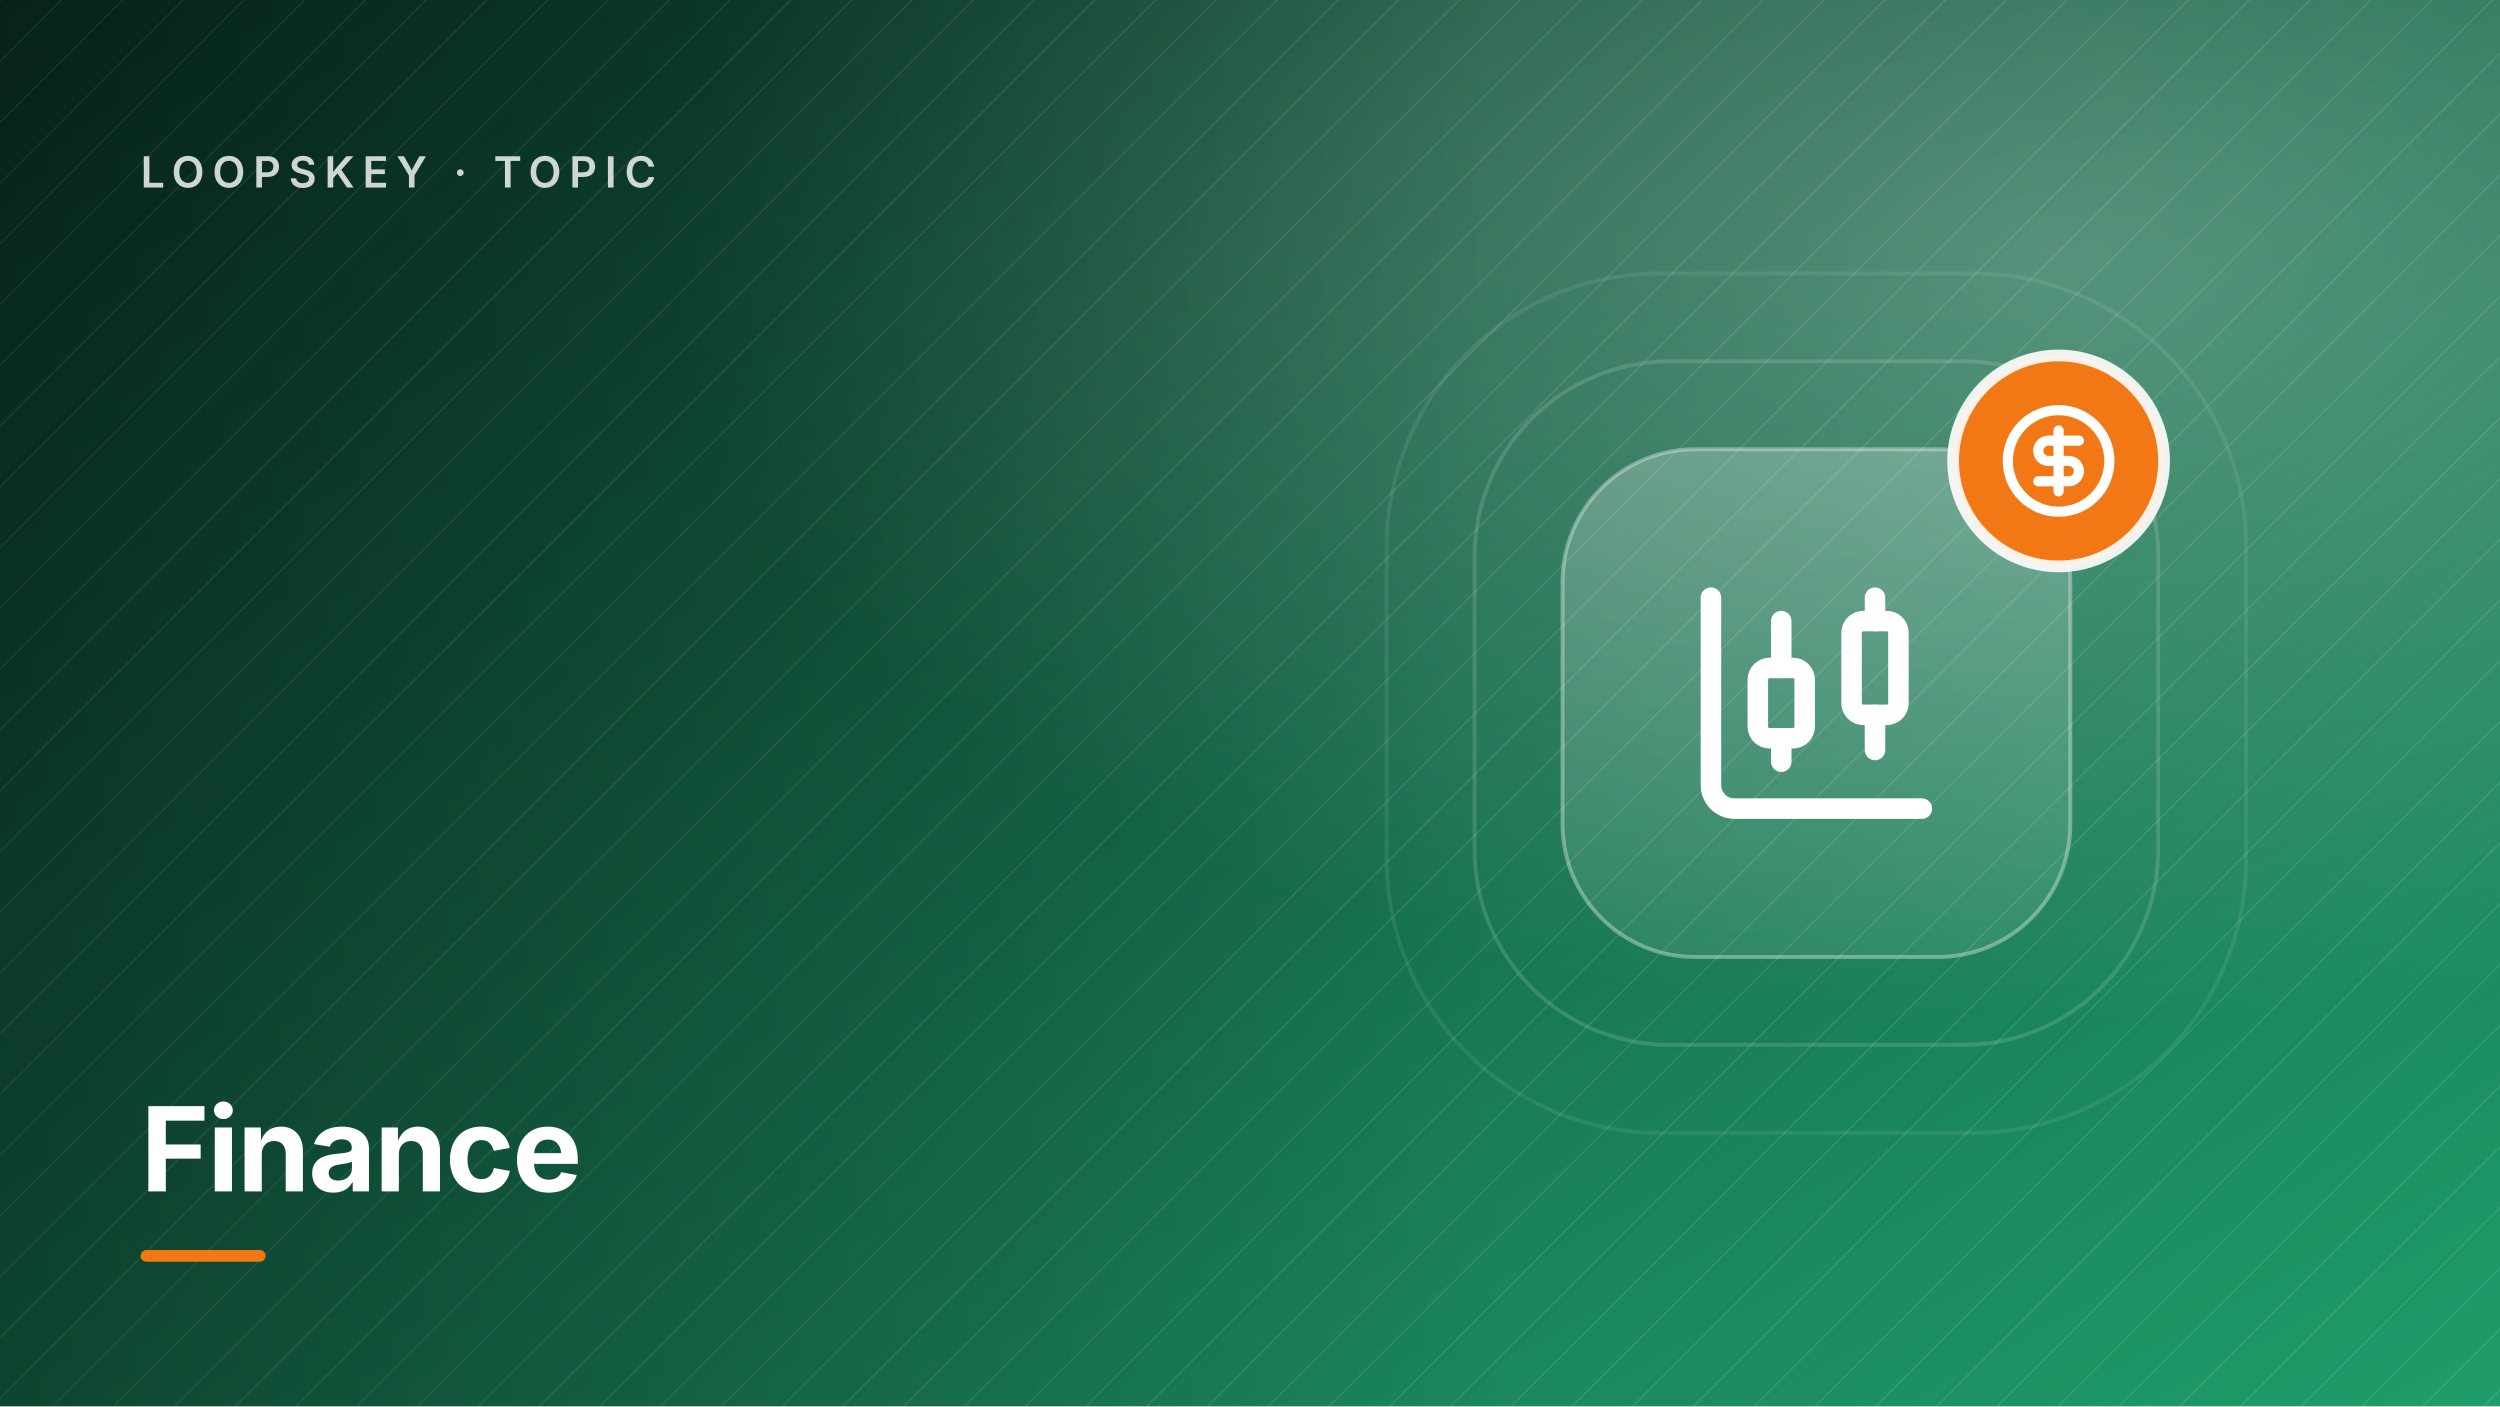
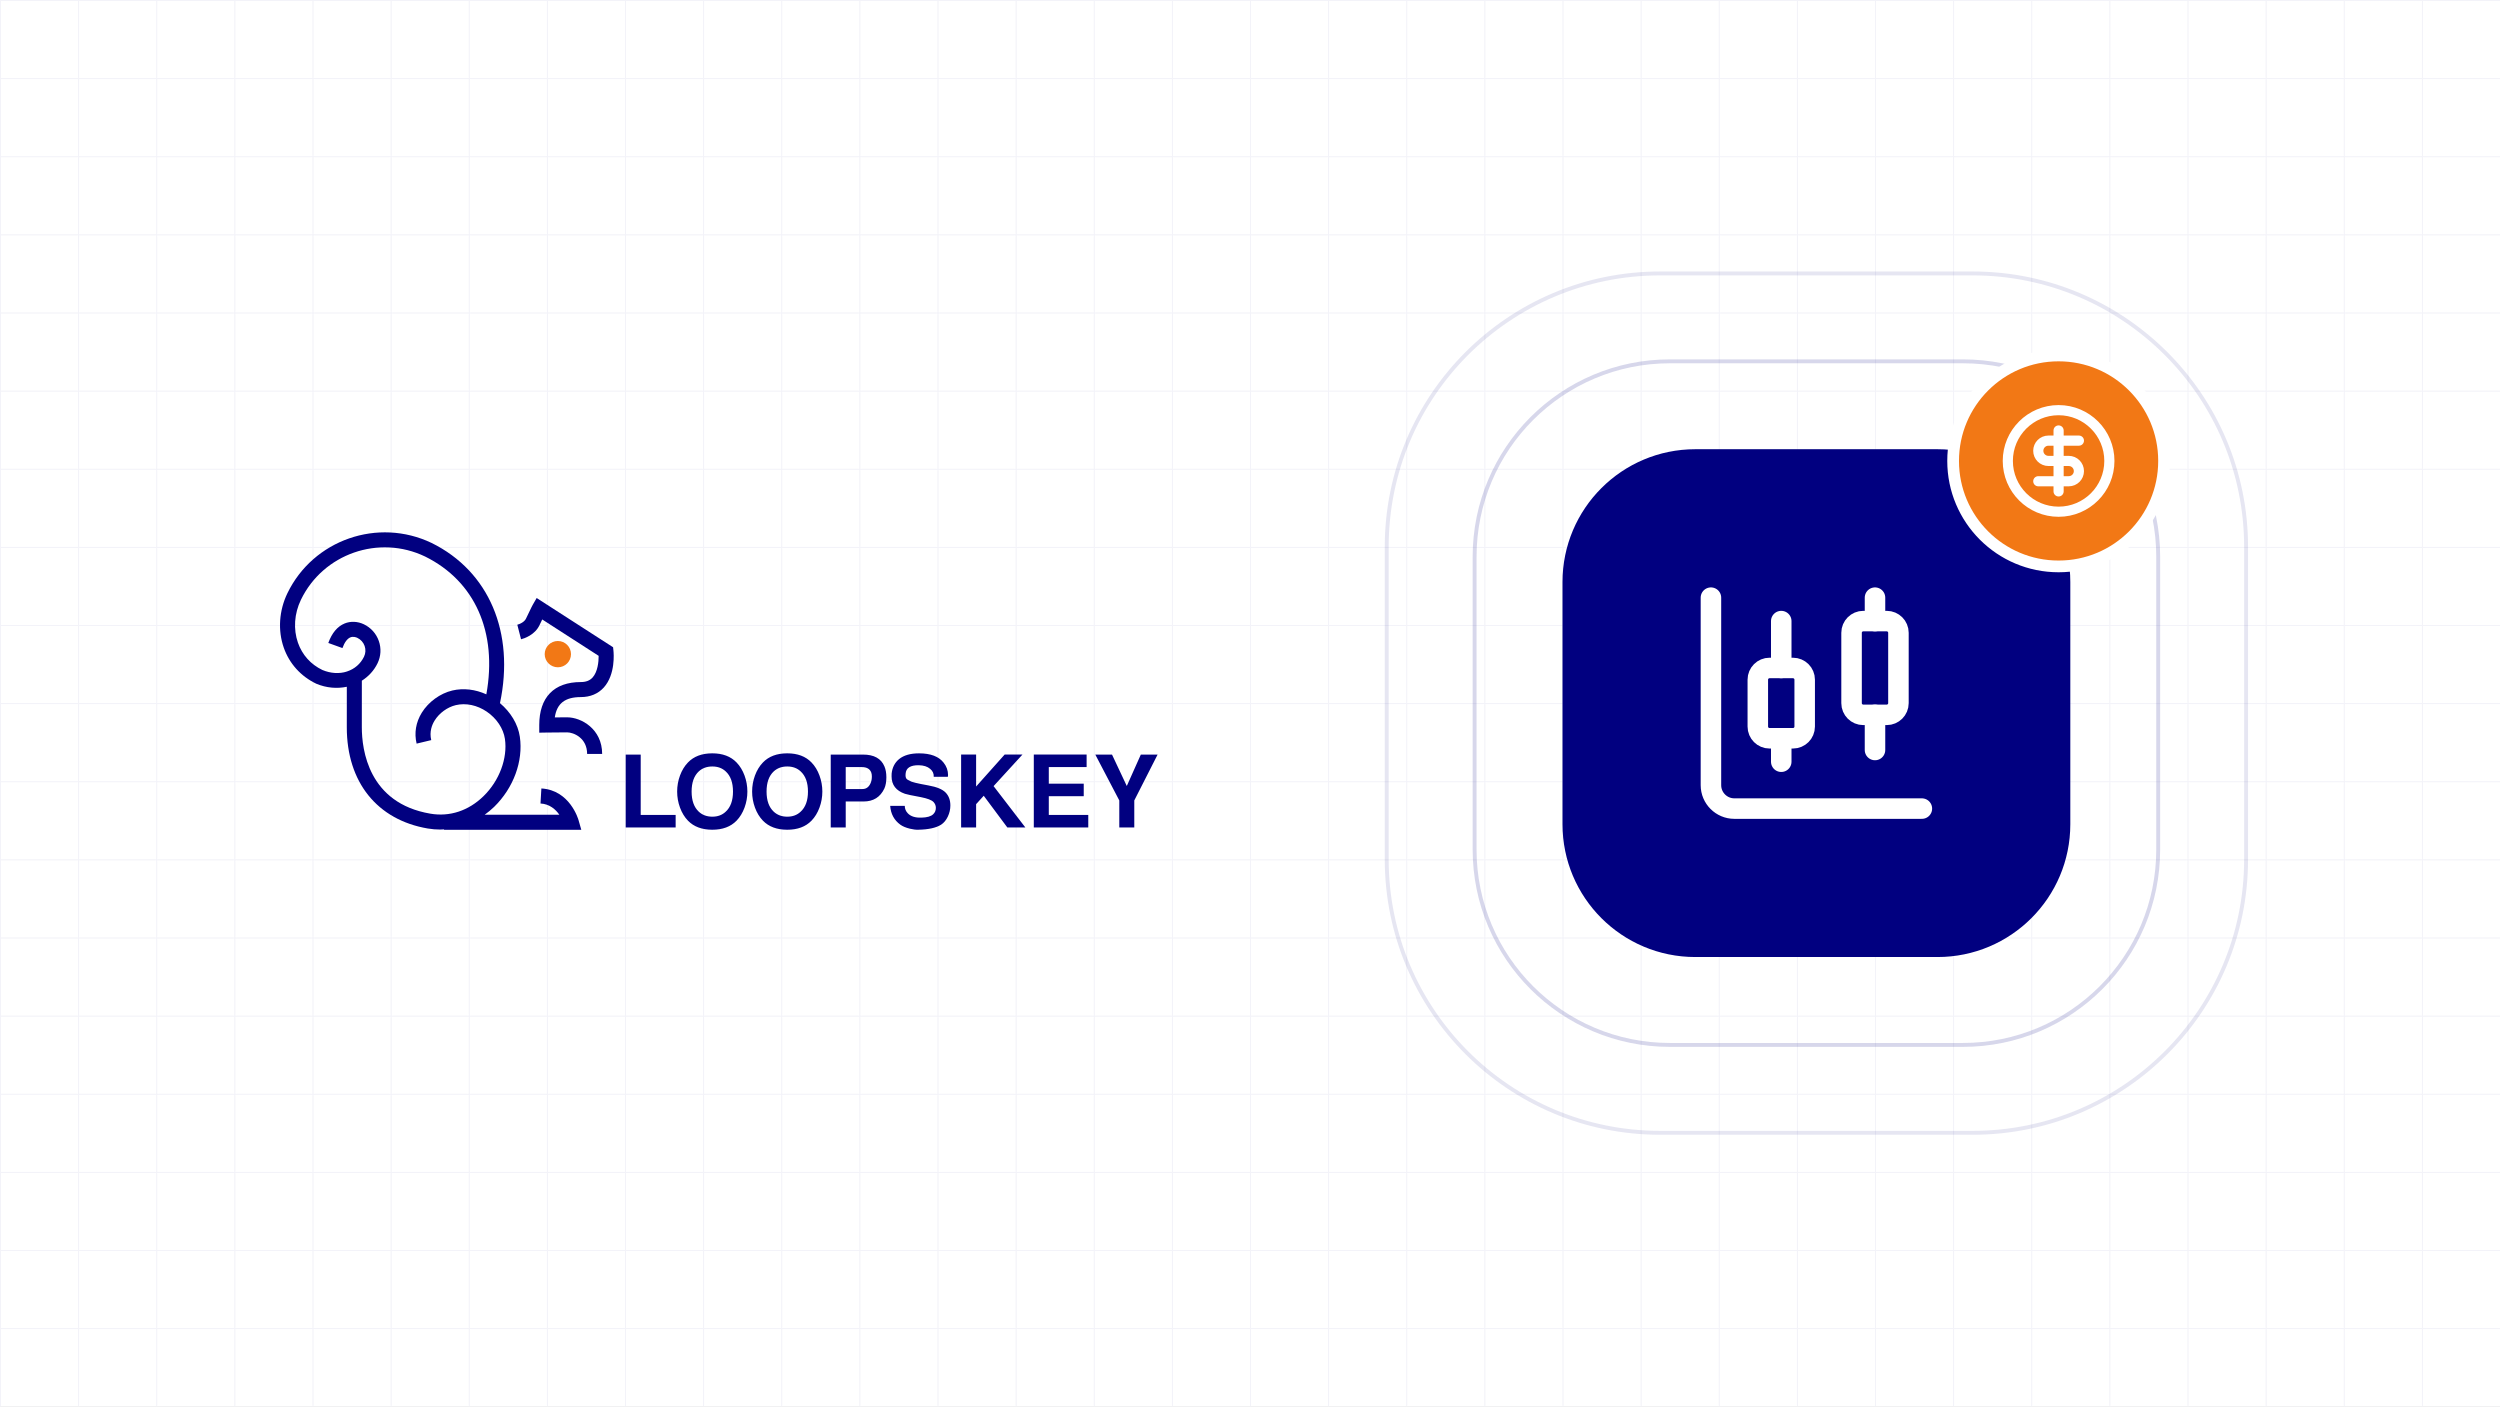
<svg xmlns="http://www.w3.org/2000/svg" width="1280" height="720" viewBox="0 0 1280 720">
  <defs>
-     <linearGradient id="bg" x1="0" y1="0" x2="1" y2="1">
-       <stop offset="0" stop-color="#0b3426" />
-       <stop offset="1" stop-color="#1f9d6b" />
-     </linearGradient>
-     <radialGradient id="glow" cx="0.82" cy="0.18" r="0.55">
-       <stop offset="0" stop-color="#ffffff" stop-opacity="0.28" />
-       <stop offset="1" stop-color="#ffffff" stop-opacity="0" />
-     </radialGradient>
-     <linearGradient id="fade" x1="0" y1="0" x2="1" y2="0">
-       <stop offset="0" stop-color="#000" stop-opacity="0.35" />
-       <stop offset="0.6" stop-color="#000" stop-opacity="0" />
-     </linearGradient>
-     <pattern id="p" width="22" height="22" patternUnits="userSpaceOnUse" patternTransform="rotate(45)">
-       <path d="M0 0V22" stroke="#fff" stroke-width="1.2" />
+     <pattern id="grid" width="40" height="40" patternUnits="userSpaceOnUse">
+       <path d="M40 0H0V40" fill="none" stroke="#010080" stroke-opacity="0.05" stroke-width="1" />
    </pattern>
-     <linearGradient id="tile" x1="0" y1="0" x2="0" y2="1">
-       <stop offset="0" stop-color="#ffffff" stop-opacity="0.24" />
-       <stop offset="1" stop-color="#ffffff" stop-opacity="0.08" />
-     </linearGradient>
  </defs>
-   <rect width="1280" height="720" fill="url(#bg)" />
-   <rect width="1280" height="720" fill="url(#p)" opacity="0.13" />
-   <rect width="1280" height="720" fill="url(#glow)" />
-   <rect width="1280" height="720" fill="url(#fade)" />
-   <rect x="710" y="140" width="440" height="440" rx="140" fill="none" stroke="#fff" stroke-opacity="0.08" stroke-width="2" />
-   <rect x="755" y="185" width="350" height="350" rx="100" fill="none" stroke="#fff" stroke-opacity="0.14" stroke-width="2" />
-   <rect x="800" y="230" width="260" height="260" rx="68" fill="url(#tile)" stroke="#fff" stroke-opacity="0.35" stroke-width="2" />
+   <rect width="1280" height="720" fill="#fff" />
+   <rect width="1280" height="720" fill="url(#grid)" />
+   <rect x="710" y="140" width="440" height="440" rx="140" fill="none" stroke="#010080" stroke-opacity="0.1" stroke-width="2" />
+   <rect x="755" y="185" width="350" height="350" rx="100" fill="none" stroke="#010080" stroke-opacity="0.16" stroke-width="2" />
+   <rect x="800" y="230" width="260" height="260" rx="68" fill="#010080" />
  <g transform="translate(858 288) scale(6)" fill="none" stroke="#fff" stroke-width="1.75" stroke-linecap="round" stroke-linejoin="round">
    <path d="M9 5v4" />
    <rect width="4" height="6" x="7" y="9" rx="1" />
    <path d="M9 15v2" />
    <path d="M17 3v2" />
    <rect width="4" height="8" x="15" y="5" rx="1" />
    <path d="M17 13v3" />
    <path d="M3 3v16a2 2 0 0 0 2 2h16" />
  </g>
-   <circle cx="1054" cy="236" r="54" fill="#F17815" stroke="#fff" stroke-opacity="0.9" stroke-width="6" />
+   <circle cx="1054" cy="236" r="54" fill="#F27815" stroke="#fff" stroke-width="6" />
  <g transform="translate(1022.8 204.8) scale(2.6)" fill="none" stroke="#ffffff" stroke-width="2" stroke-linecap="round" stroke-linejoin="round">
    <circle cx="12" cy="12" r="10" />
    <path d="M16 8h-6a2 2 0 1 0 0 4h4a2 2 0 1 1 0 4H8" />
    <path d="M12 18V6" />
  </g>
-   <text x="72" y="96" font-family="Inter, Arial, sans-serif" font-size="22" font-weight="600" letter-spacing="4" fill="#fff" fill-opacity="0.8">LOOPSKEY · TOPIC</text>
-   <text x="72" y="610" font-family="Inter, Arial, sans-serif" font-size="60" font-weight="700" letter-spacing="-1" fill="#fff">Finance</text>
-   <rect x="72" y="640" width="64" height="6" rx="3" fill="#F17815" />
+   <g transform="translate(130.4 268.8) scale(0.829)">
+     <path fill="#010080" d="M108.47,178.28c-38.19-6.5-42.3-39.45-42.3-53.32l0.01-28.8c4.06-2.59,7.48-6.17,9.71-10.79c2.09-4.32,2.36-9.21,0.77-13.74c-1.59-4.55-4.87-8.22-9.23-10.31c-3.85-1.83-8.16-2.02-11.87-0.51c-4.48,1.84-7.88,5.89-10.09,12.05l8.73,3.15c1.28-3.53,2.96-5.81,4.88-6.6c1.78-0.74,3.62-0.05,4.33,0.29c2.12,1.02,3.71,2.8,4.49,5.01c0.76,2.19,0.63,4.55-0.38,6.63c-2.17,4.49-5.9,7.58-10.35,9.07h-0.27v0.11c-4.57,1.45-9.88,1.21-15.08-0.97c-7.23-3.47-12.46-9.31-15.11-16.86c-2.92-8.35-2.26-18.01,1.84-26.49c13.74-28.45,48.15-40.43,76.7-26.73c30.89,15.27,44.77,46.86,37.82,85.12c-6.75-3.07-14.12-3.99-20.97-2.38c-7.54,1.78-14.77,7.04-18.9,13.72c-3.65,5.93-4.76,12.53-3.19,19.09l9.03-2.16c-1.24-5.18,0.44-9.42,2.07-12.06c2.87-4.66,7.9-8.31,13.11-9.55c6.22-1.48,13.21,0,19.12,4.03c6.08,4.14,10.27,10.43,11.21,16.83c1.73,11.96-3.44,25.82-13.19,35.33C132.13,176.48,120.45,180.35,108.47,178.28 M177.06,162.72l-0.54,9.28c5.7,0.32,9.39,3.71,11.63,6.93h-46.09c2.01-1.46,3.97-3.04,5.81-4.83c11.99-11.69,18.08-28.29,15.89-43.32c-1.13-7.78-5.71-15.24-12.27-20.75c9.24-43.62-6.76-81.4-42.16-98.91c-33.17-15.9-73.16-2-89.13,31.04c-5.16,10.69-5.98,22.94-2.24,33.6c3.42,9.79,10.48,17.67,20.05,22.26c6.36,2.68,12.91,3.14,18.89,1.89l-0.01,25.06c-0.01,33.78,18.69,57.14,50.03,62.48c2.55,0.43,5.11,0.65,7.65,0.65c0.8,0,1.59-0.08,2.38-0.12v0.25h84.76l-1.68-5.91C199.82,181.54,194.55,163.72,177.06,162.72" />
+     <path fill="#010080" d="M201.45,106.28c5.79,0,10.69-2.05,14.17-5.92c7.28-8.09,6.11-21.19,5.96-22.66l-0.23-2.2l-47.2-30.4l-2.43,4.22c0,0-0.89,1.56-4.16,8.5c-1.01,2.14-3.85,3.38-5.36,3.77l2.31,8.99c1.95-0.5,8.53-2.62,11.44-8.8c0.64-1.36,1.18-2.5,1.64-3.44l34.85,22.47c0.02,3.74-0.62,9.91-3.74,13.37c-1.71,1.9-4.09,2.82-7.25,2.82c-16.57,0-25.7,9.42-25.7,26.54v4.72l4.72-0.08c0.01,0,6.15-0.1,12.5-0.11c3.87,0,12.35,3.36,12.35,13.34h9.28c0-15.43-12.91-22.63-21.64-22.63c-2.73,0-5.41,0.03-7.61,0.05C186.61,110.19,191.71,106.28,201.45,106.28" />
+     <path fill="#F27815" d="M195.36,79.76c0-4.49-3.64-8.12-8.12-8.12c-4.49,0-8.13,3.63-8.13,8.12c0,4.49,3.64,8.12,8.13,8.12C191.72,87.89,195.36,84.25,195.36,79.76" />
+     <path fill="#010080" d="M538.62,161.2l-9.13-19.41h-10.32l14.82,28.33v16.69h9.26v-16.69l14.4-28.33h-10.36L538.62,161.2z M481.19,186.81h33.64v-7.73h-24.38v-11.6h21.58v-7.73h-21.58v-10.24h23.36v-7.73h-32.62V186.81z M445.56,186.81v-14.4l4.71-5.19l14.57,19.58h11.13l-19.62-25.53l17.84-19.5h-11l-17.63,19.75v-19.75h-9.26v45.02H445.56z M428.23,154.45c0-2.8-0.91-5.35-2.72-7.64c-2.98-3.85-8.04-5.78-15.21-5.78c-5.27,0-9.36,1.17-12.28,3.52c-2.69,2.21-4.23,5.2-4.63,8.96c-0.03,0.6-0.04,1.18-0.04,1.74c0,5.27,2.75,8.85,8.24,10.75c1.02,0.37,4.3,1.06,9.85,2.08c4.02,0.79,6.61,1.78,7.77,2.97c0.99,1.05,1.49,2.27,1.49,3.65c0,1.59-0.55,2.9-1.66,3.95c-1.36,1.3-3.75,2-7.18,2.08c-3.82,0.14-6.64-0.74-8.45-2.63c-1.27-1.3-1.91-2.85-1.91-4.63h-9.01c0.37,4.98,2.46,8.86,6.29,11.63c1.47,1.05,3.44,1.87,5.91,2.47c1.95,0.48,3.67,0.69,5.14,0.63c6.29-0.11,10.99-1.14,14.1-3.1c1.72-1.13,3.11-2.8,4.16-5.01s1.57-4.51,1.57-6.88c0-3.29-0.98-5.94-2.93-7.96c-1.95-2.02-5.49-3.49-10.61-4.4c-6.94-1.25-10.71-2.17-11.3-2.76c-1.13-0.45-1.9-0.92-2.29-1.4c-0.48-0.62-0.65-1.66-0.51-3.1c0.25-3.54,2.96-5.28,8.11-5.22c3.03,0.06,5.38,0.8,7.05,2.25c1.59,1.3,2.32,2.93,2.21,4.89h8.71C428.19,155.2,428.23,154.84,428.23,154.45 M374.97,149.52c3.09,0,5.04,1.15,5.86,3.44c0.23,0.65,0.34,1.44,0.34,2.38c0,1.48-0.24,2.79-0.72,3.95c-1.05,2.52-2.73,3.78-5.06,3.78h-10.36v-13.55H374.97z M365.03,186.81v-16.05h11.04c6.03,0,10.31-2.68,12.83-8.03c0.82-1.81,1.23-4.12,1.23-6.92c0-2.63-0.4-4.87-1.19-6.71c-2.04-4.87-6.44-7.31-13.21-7.31h-19.96v45.02H365.03z M320.6,177.09c-2.97-2.75-4.46-6.9-4.46-12.45c0-5.58,1.49-9.74,4.46-12.49c2.21-2.01,4.98-3.01,8.32-3.01s6.09,1,8.24,3.01c3.03,2.75,4.55,6.91,4.55,12.49c0,5.55-1.52,9.7-4.55,12.45c-2.15,2.04-4.9,3.06-8.24,3.06S322.81,179.12,320.6,177.09 M348.82,154.72c-1.17-3.19-2.81-5.87-4.91-8.05c-3.62-3.77-8.62-5.65-14.99-5.65c-6.4,0-11.41,1.88-15.03,5.65c-2.1,2.18-3.73,4.86-4.91,8.05c-1.18,3.19-1.76,6.49-1.76,9.91c0,3.43,0.59,6.73,1.76,9.92c1.17,3.19,2.81,5.87,4.91,8.05c3.62,3.74,8.63,5.61,15.03,5.61c6.37,0,11.37-1.87,14.99-5.61c2.1-2.18,3.73-4.86,4.91-8.05c1.18-3.19,1.77-6.49,1.77-9.92C350.59,161.21,350,157.91,348.82,154.72 M274.31,177.09c-2.97-2.75-4.46-6.9-4.46-12.45c0-5.58,1.49-9.74,4.46-12.49c2.21-2.01,4.99-3.01,8.32-3.01c3.34,0,6.09,1,8.24,3.01c3.03,2.75,4.54,6.91,4.54,12.49c0,5.55-1.51,9.7-4.54,12.45c-2.15,2.04-4.9,3.06-8.24,3.06C279.29,180.14,276.51,179.12,274.31,177.09 M302.53,154.72c-1.18-3.19-2.81-5.87-4.91-8.05c-3.63-3.77-8.62-5.65-15-5.65c-6.4,0-11.41,1.88-15.03,5.65c-2.1,2.18-3.73,4.86-4.91,8.05c-1.18,3.19-1.76,6.49-1.76,9.91c0,3.43,0.59,6.73,1.76,9.92c1.18,3.19,2.81,5.87,4.91,8.05c3.62,3.74,8.64,5.61,15.03,5.61c6.37,0,11.37-1.87,15-5.61c2.1-2.18,3.73-4.86,4.91-8.05c1.17-3.19,1.76-6.49,1.76-9.92C304.29,161.21,303.7,157.91,302.53,154.72 M229.15,186.81h30.84v-7.73h-21.58v-37.29h-9.26V186.81z" />
+   </g>
</svg>
